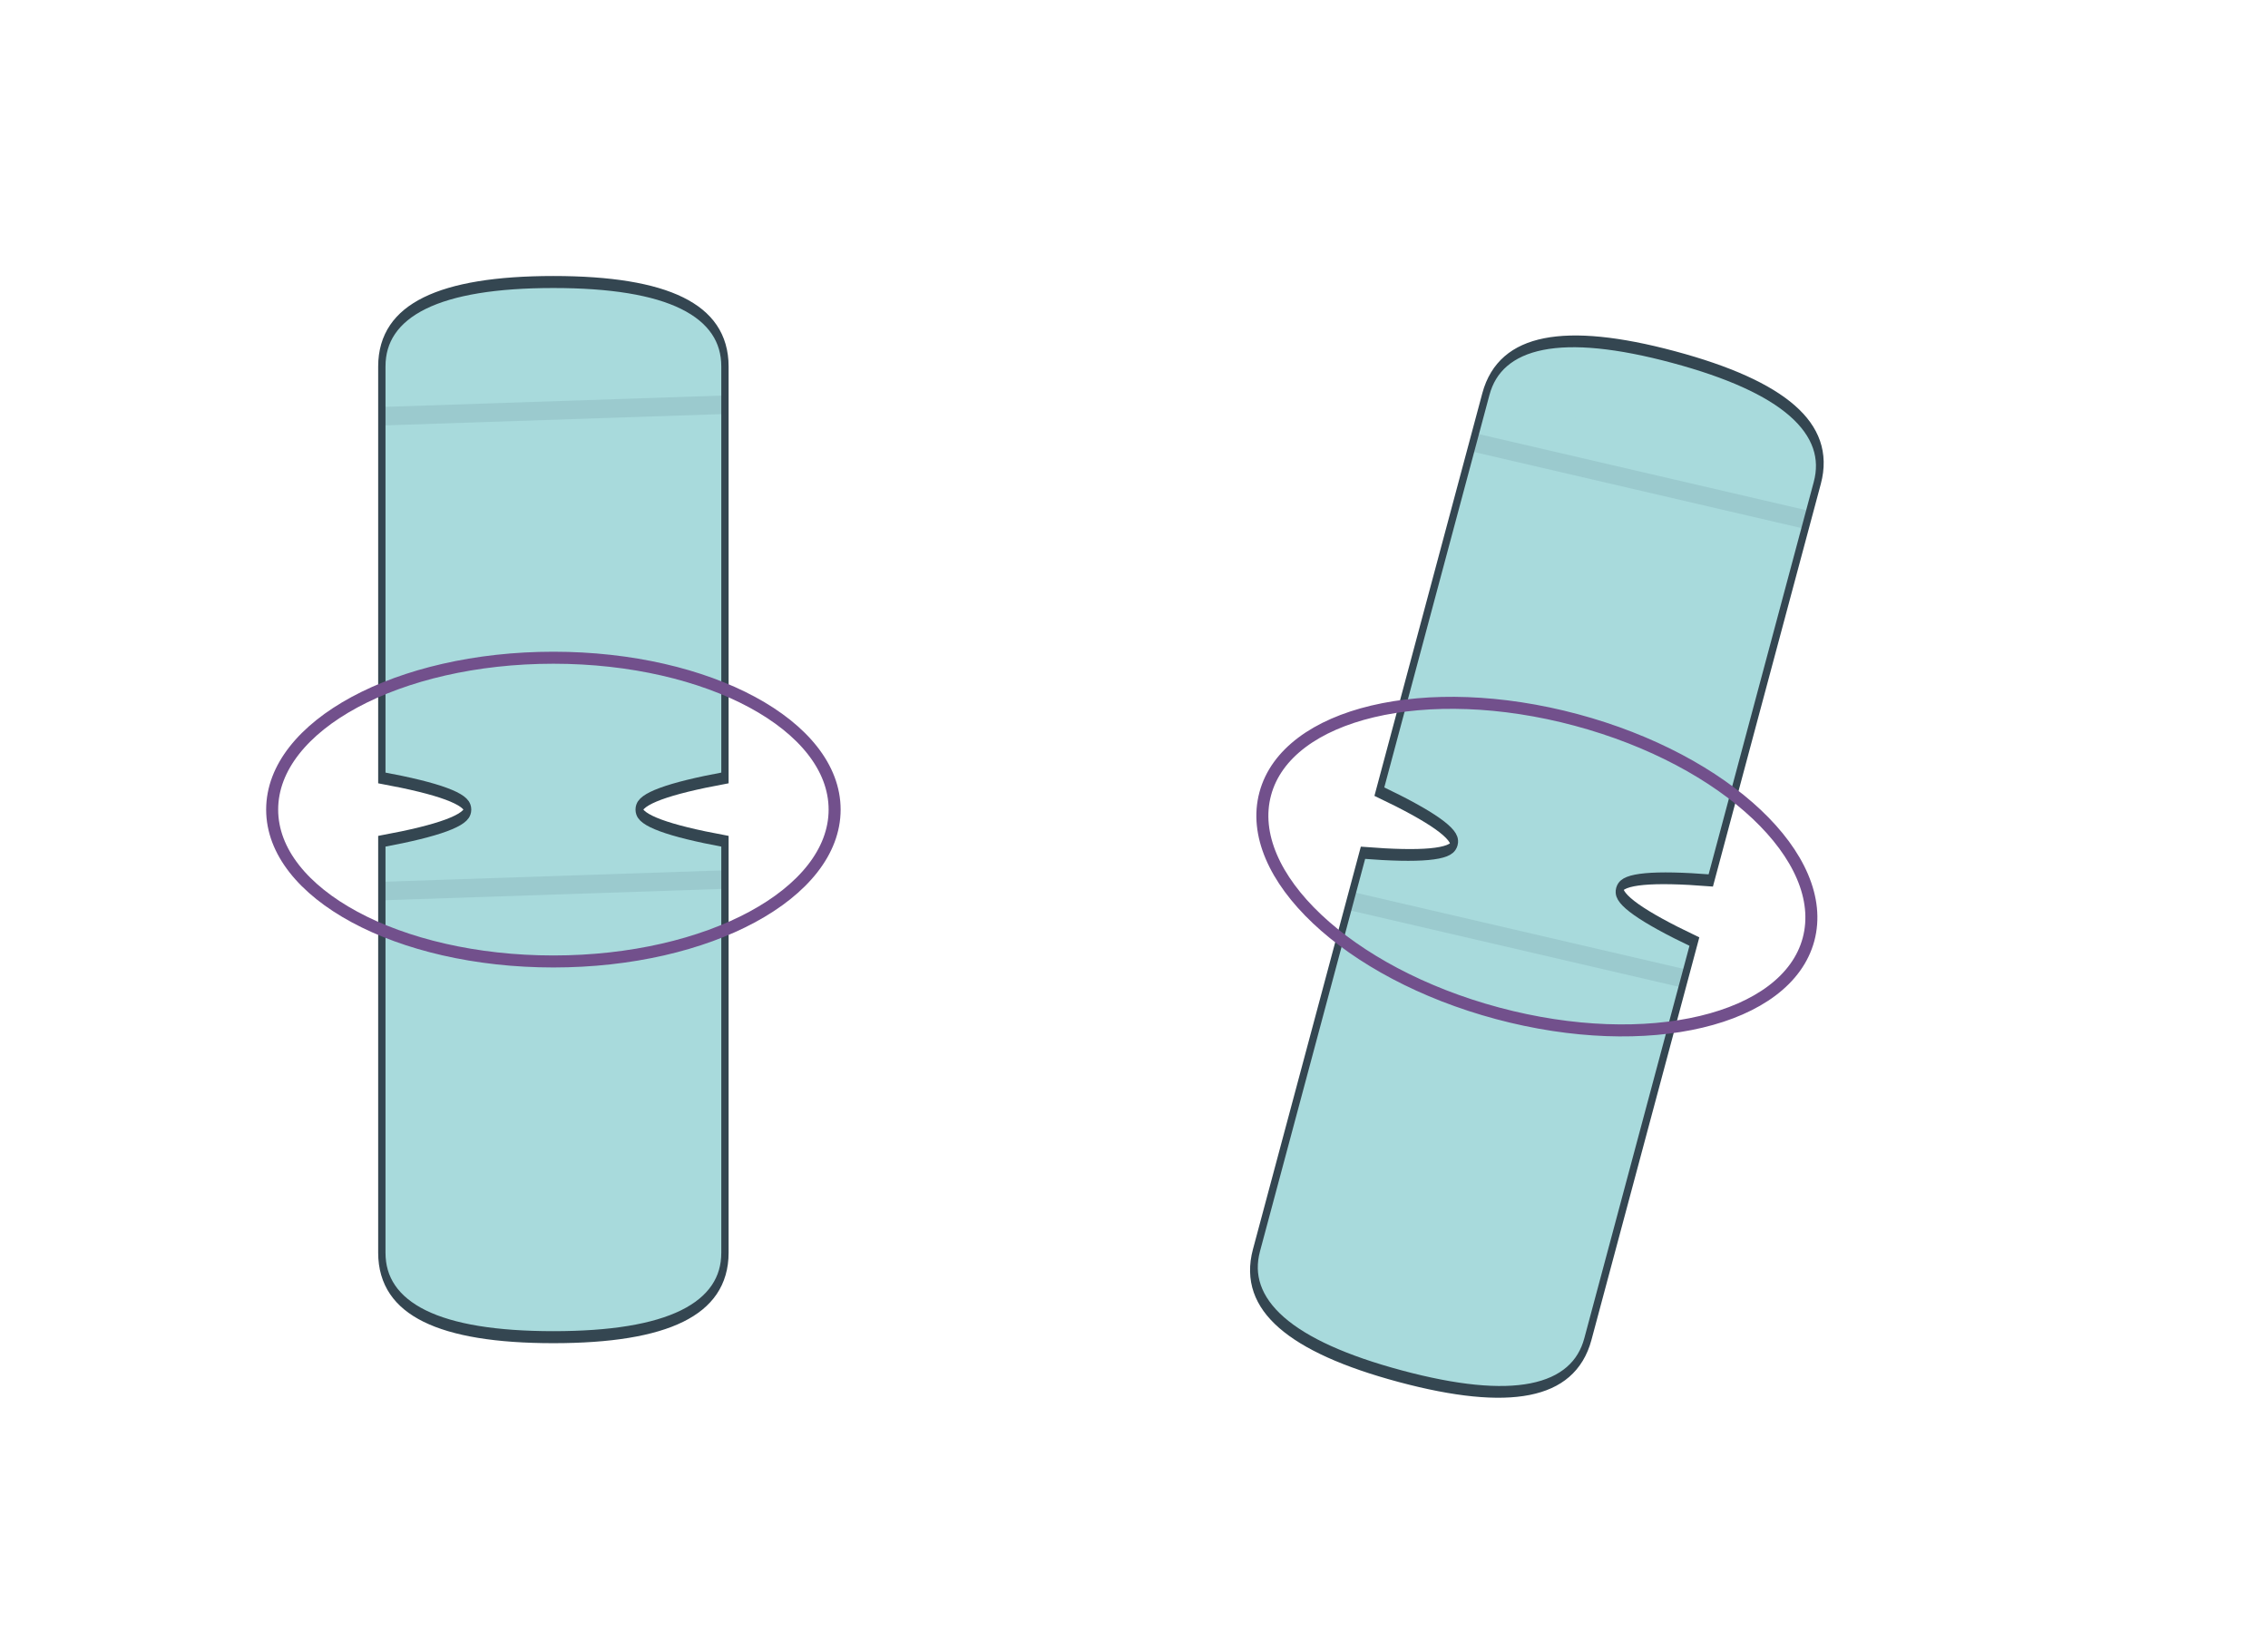
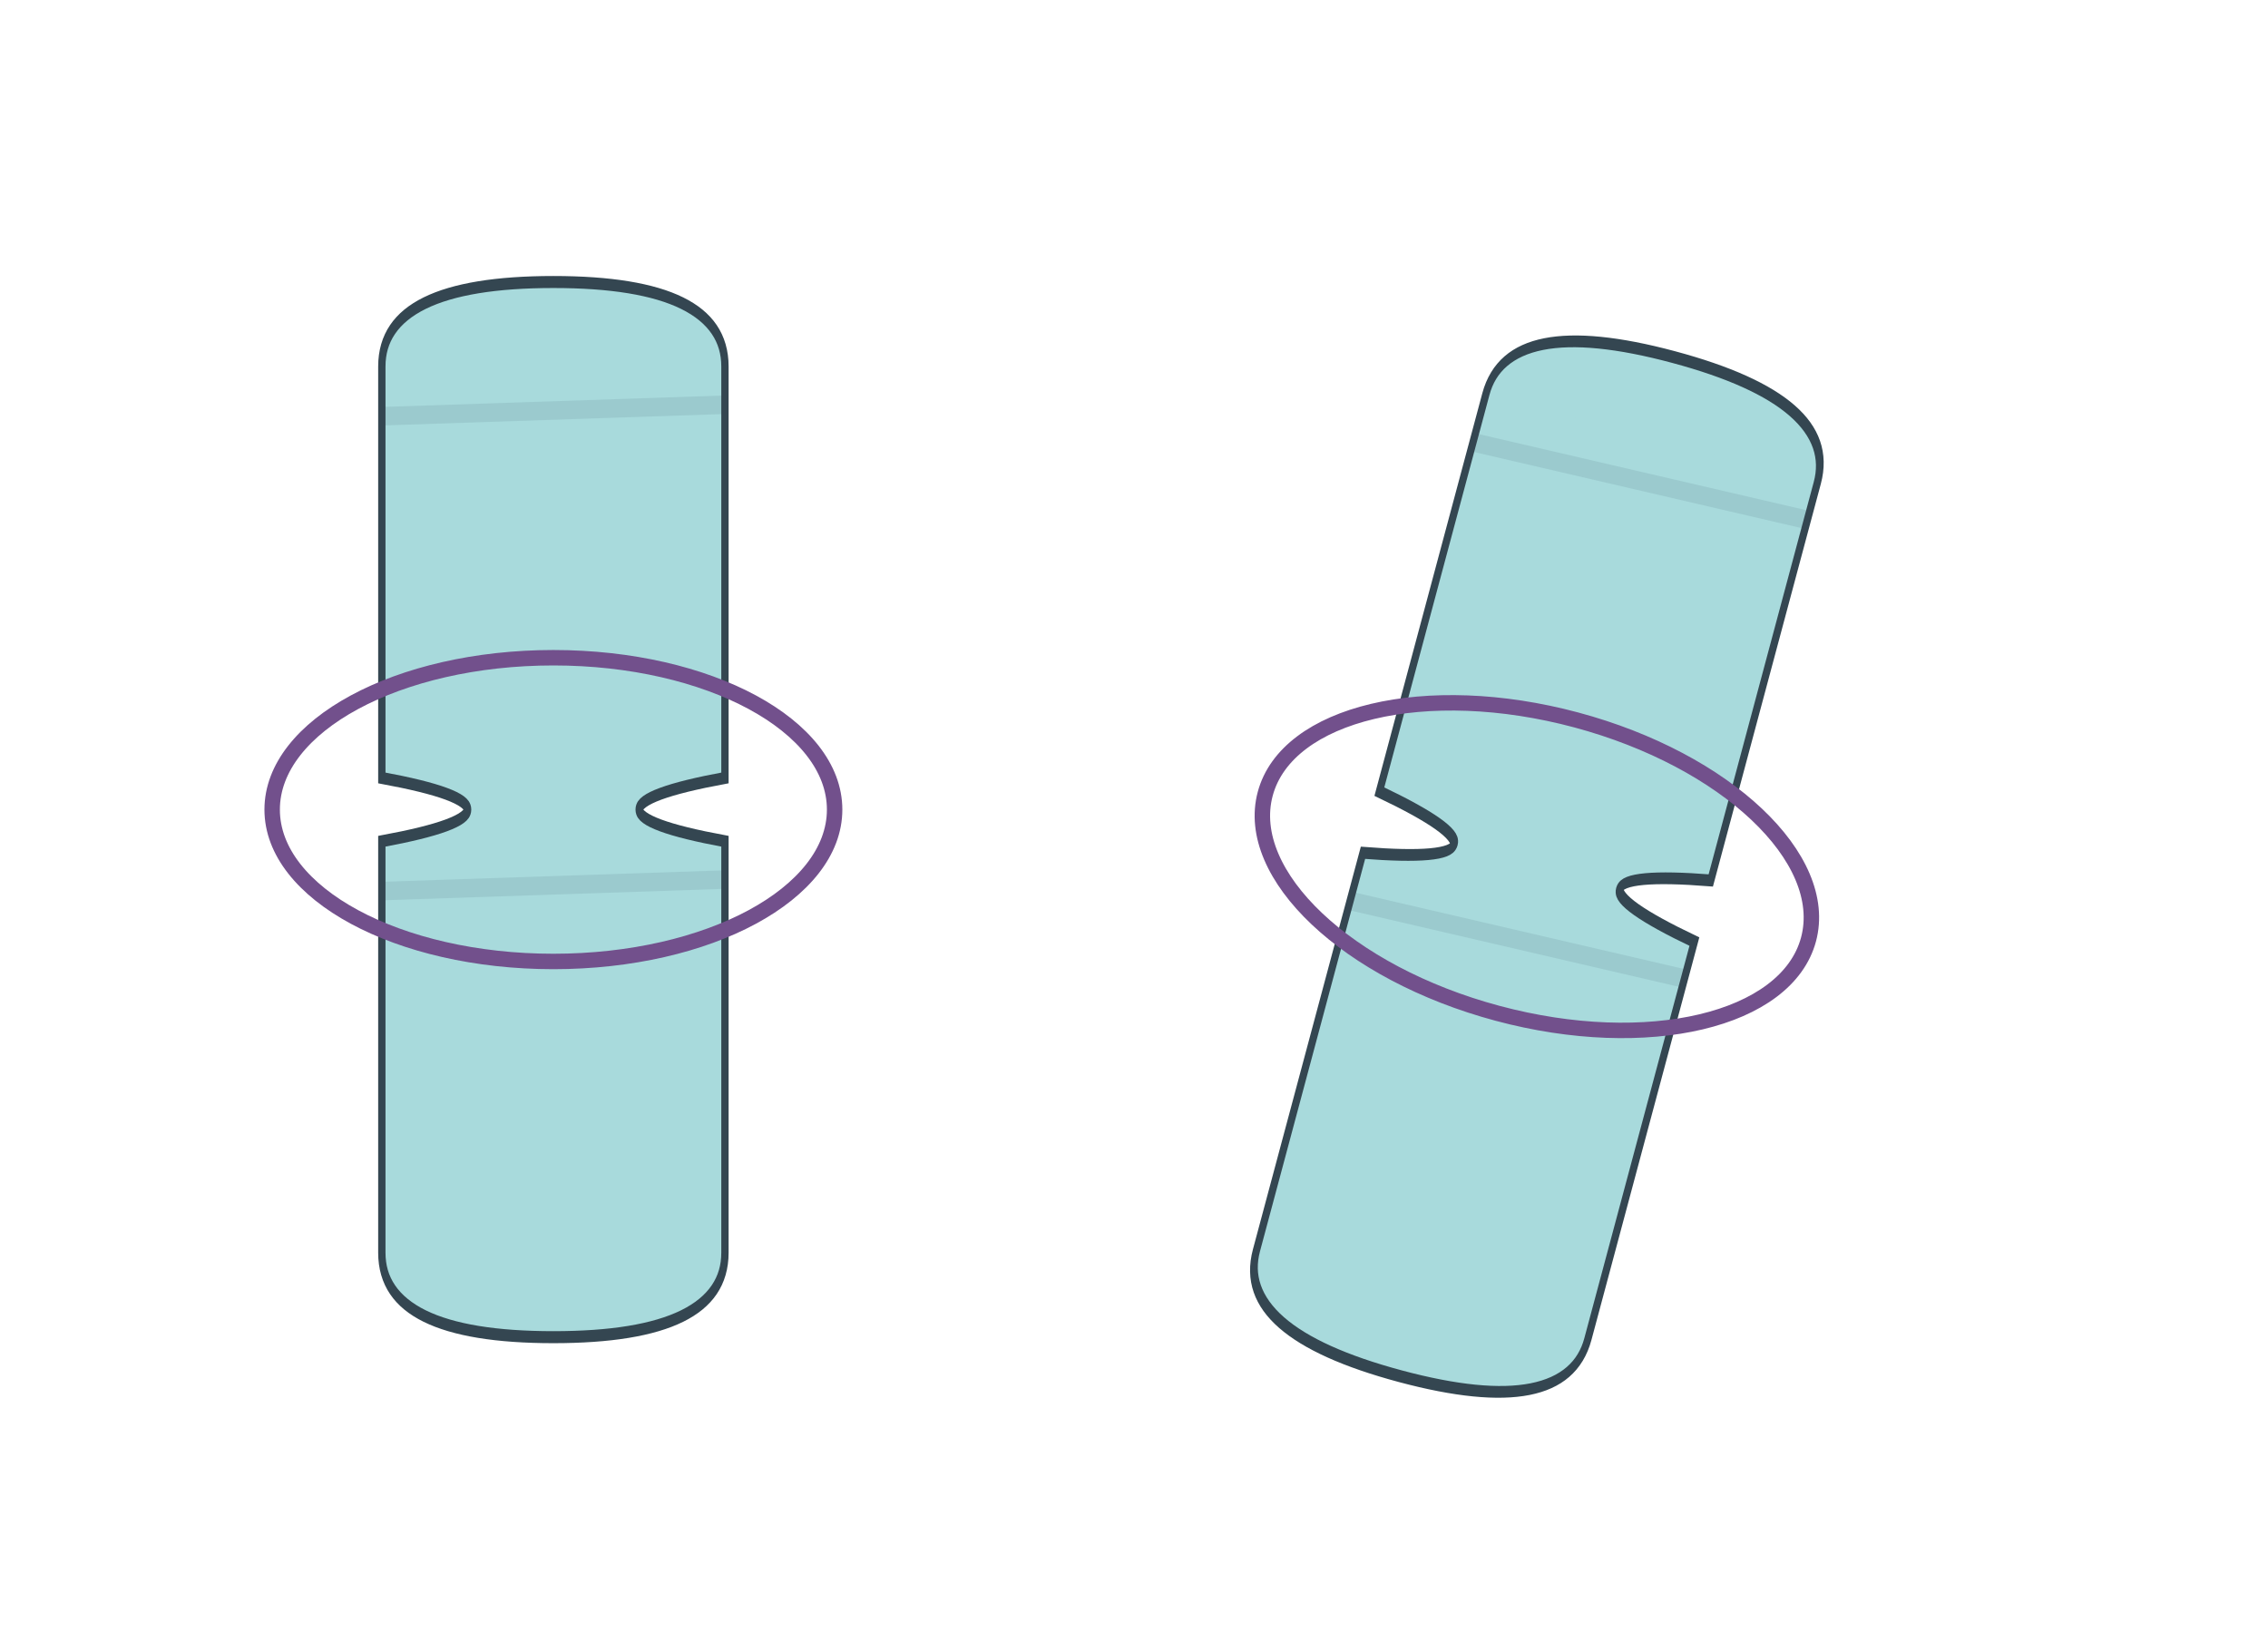
<svg xmlns="http://www.w3.org/2000/svg" width="250" height="180" viewBox="0 0 250 180" role="img" aria-labelledby="title desc">
  <g>
    <g transform="matrix(1.0 0.0 -0.0 1.0 0.0 0)">
      <g transform="matrix(1.0 0.0 -0.0 1.0 0 1.085)">
        <g transform="matrix(1.0 0.0 -0.0 1.0 30 30)">
          <g id="part0-chrom">
            <defs>
              <clipPath id="part0-chrom-clip">
                <path d="M 9.305 0 H 54.664 Q 58.154 31.0 61.643 0 H 107.003 Q 116.307 0 116.307 31.0 Q 116.307 62 107.003 62L 107.003 62 H 61.643 Q 58.154 31.0 54.664 62 H 9.305 Q 0 62 0 31.0 Q 0 0 9.305 0 Z" transform="matrix(0 1 1 0 0 0) translate(0 12.09) scale(1 0.61)" />
              </clipPath>
            </defs>
            <g clip-path="url(#part0-chrom-clip)">
              <path d="M 9.305 0 H 54.664 Q 58.154 31.0 61.643 0 H 107.003 Q 116.307 0 116.307 31.0 Q 116.307 62 107.003 62L 107.003 62 H 61.643 Q 58.154 31.0 54.664 62 H 9.305 Q 0 62 0 31.0 Q 0 0 9.305 0 Z" transform="matrix(0 1 1 0 0 0) translate(0 12.09) scale(1 0.61)" fill="#A8DADC" />
              <rect x="61.643" y="0" width="54.664" height="62" fill="#A8DADC" transform="matrix(0 1 1 0 0 0) " />
              <g id="part0-chrom-region-0">
                <rect x="9.305" y="0" width="45.36" height="62" fill="#A8DADC" transform="matrix(0 1 1 0 0 0) " />
                <path d="M 15.201 0 l -2.08 62" stroke="#213547" stroke-opacity=".09" stroke-width="2.041" transform="matrix(0 1 1 0 0 0) " />
              </g>
              <g id="part0-chrom-region-1">
                <rect x="61.643" y="0" width="45.36" height="62" fill="#A8DADC" transform="matrix(0 1 1 0 0 0) " />
                <path d="M 67.54 0 l -2.08 62" stroke="#213547" stroke-opacity=".09" stroke-width="2.041" transform="matrix(0 1 1 0 0 0) " />
              </g>
            </g>
            <path d="M 9.305 0 H 54.664 Q 58.154 31.0 61.643 0 H 107.003 Q 116.307 0 116.307 31.0 Q 116.307 62 107.003 62L 107.003 62 H 61.643 Q 58.154 31.0 54.664 62 H 9.305 Q 0 62 0 31.0 Q 0 0 9.305 0 Z" transform="matrix(0 1 1 0 0 0) translate(0 12.09) scale(1 0.61)" fill="none" stroke="#344651" stroke-width="1.324" />
-             <ellipse id="part0-chrom-centromere" cx="58.154" cy="31.0" rx="16.74" ry="31.0" fill="none" stroke="#72508C" stroke-width="1.324" transform="matrix(0 1 1 0 0 0) " />
+             <ellipse id="part0-chrom-centromere" cx="58.154" cy="31.0" rx="16.74" ry="31.0" fill="none" stroke="#72508C" stroke-width="1.702" transform="matrix(0 1 1 0 0 0) " />
          </g>
        </g>
      </g>
    </g>
    <g transform="matrix(1.0 0.0 -0.0 1.0 124.5164 0)">
      <g transform="matrix(1.0 0.0 -0.0 1.0 0 1.328848)">
        <g transform="matrix(0.9659258 0.258819 -0.258819 0.9659258 30 30)">
          <g id="part1-chrom">
            <defs>
              <clipPath id="part1-chrom-clip">
                <path d="M 9.305 0 H 54.664 Q 58.154 31.0 61.643 0 H 107.003 Q 116.307 0 116.307 31.0 Q 116.307 62 107.003 62L 107.003 62 H 61.643 Q 58.154 31.0 54.664 62 H 9.305 Q 0 62 0 31.0 Q 0 0 9.305 0 Z" transform="matrix(0 1 1 0 0 0) translate(0 12.09) scale(1 0.61)" />
              </clipPath>
            </defs>
            <g clip-path="url(#part1-chrom-clip)">
              <path d="M 9.305 0 H 54.664 Q 58.154 31.0 61.643 0 H 107.003 Q 116.307 0 116.307 31.0 Q 116.307 62 107.003 62L 107.003 62 H 61.643 Q 58.154 31.0 54.664 62 H 9.305 Q 0 62 0 31.0 Q 0 0 9.305 0 Z" transform="matrix(0 1 1 0 0 0) translate(0 12.09) scale(1 0.61)" fill="#A8DADC" />
              <rect x="61.643" y="0" width="54.664" height="62" fill="#A8DADC" transform="matrix(0 1 1 0 0 0) " />
              <g id="part1-chrom-region-0">
                <rect x="9.305" y="0" width="45.36" height="62" fill="#A8DADC" transform="matrix(0 1 1 0 0 0) " />
                <path d="M 15.201 0 l -2.08 62" stroke="#213547" stroke-opacity=".09" stroke-width="2.041" transform="matrix(0 1 1 0 0 0) " />
              </g>
              <g id="part1-chrom-region-1">
                <rect x="61.643" y="0" width="45.36" height="62" fill="#A8DADC" transform="matrix(0 1 1 0 0 0) " />
                <path d="M 67.54 0 l -2.08 62" stroke="#213547" stroke-opacity=".09" stroke-width="2.041" transform="matrix(0 1 1 0 0 0) " />
              </g>
            </g>
            <path d="M 9.305 0 H 54.664 Q 58.154 31.0 61.643 0 H 107.003 Q 116.307 0 116.307 31.0 Q 116.307 62 107.003 62L 107.003 62 H 61.643 Q 58.154 31.0 54.664 62 H 9.305 Q 0 62 0 31.0 Q 0 0 9.305 0 Z" transform="matrix(0 1 1 0 0 0) translate(0 12.09) scale(1 0.61)" fill="none" stroke="#344651" stroke-width="1.324" />
-             <ellipse id="part1-chrom-centromere" cx="58.154" cy="31.0" rx="16.74" ry="31.0" fill="none" stroke="#72508C" stroke-width="1.324" transform="matrix(0 1 1 0 0 0) " />
+             <ellipse id="part1-chrom-centromere" cx="58.154" cy="31.0" rx="16.74" ry="31.0" fill="none" stroke="#72508C" stroke-width="1.702" transform="matrix(0 1 1 0 0 0) " />
          </g>
        </g>
      </g>
    </g>
  </g>
</svg>
